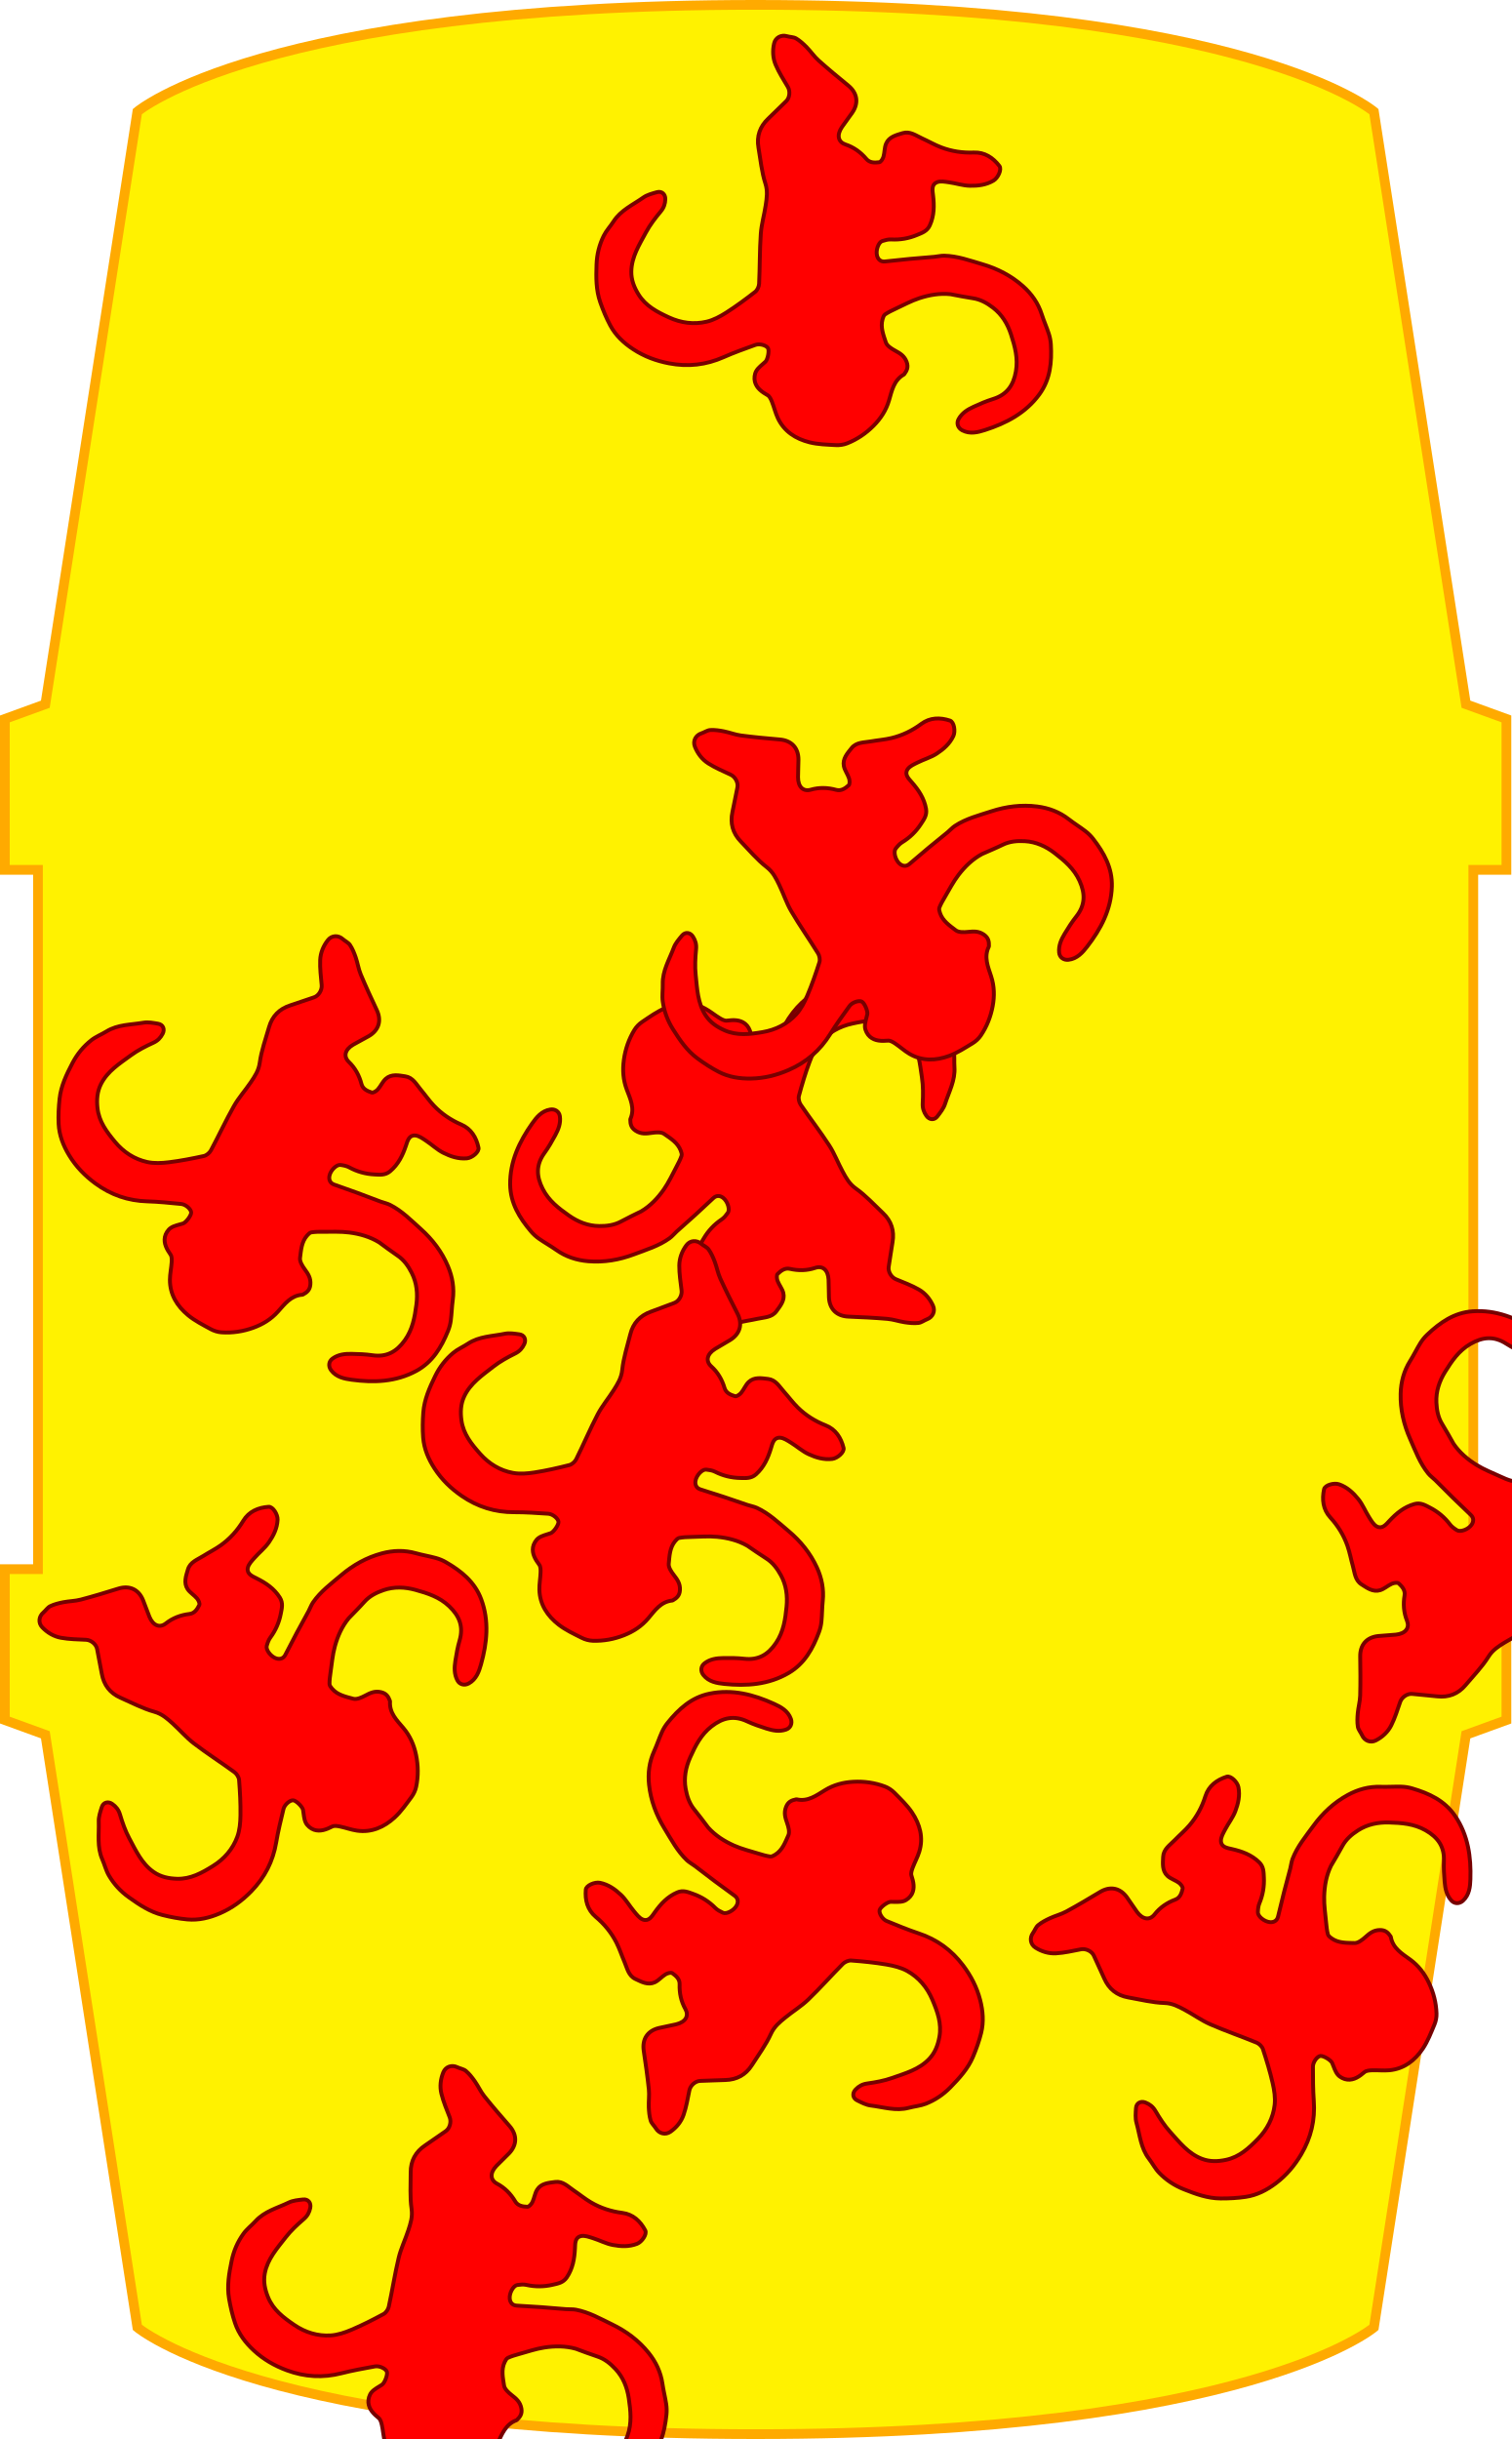
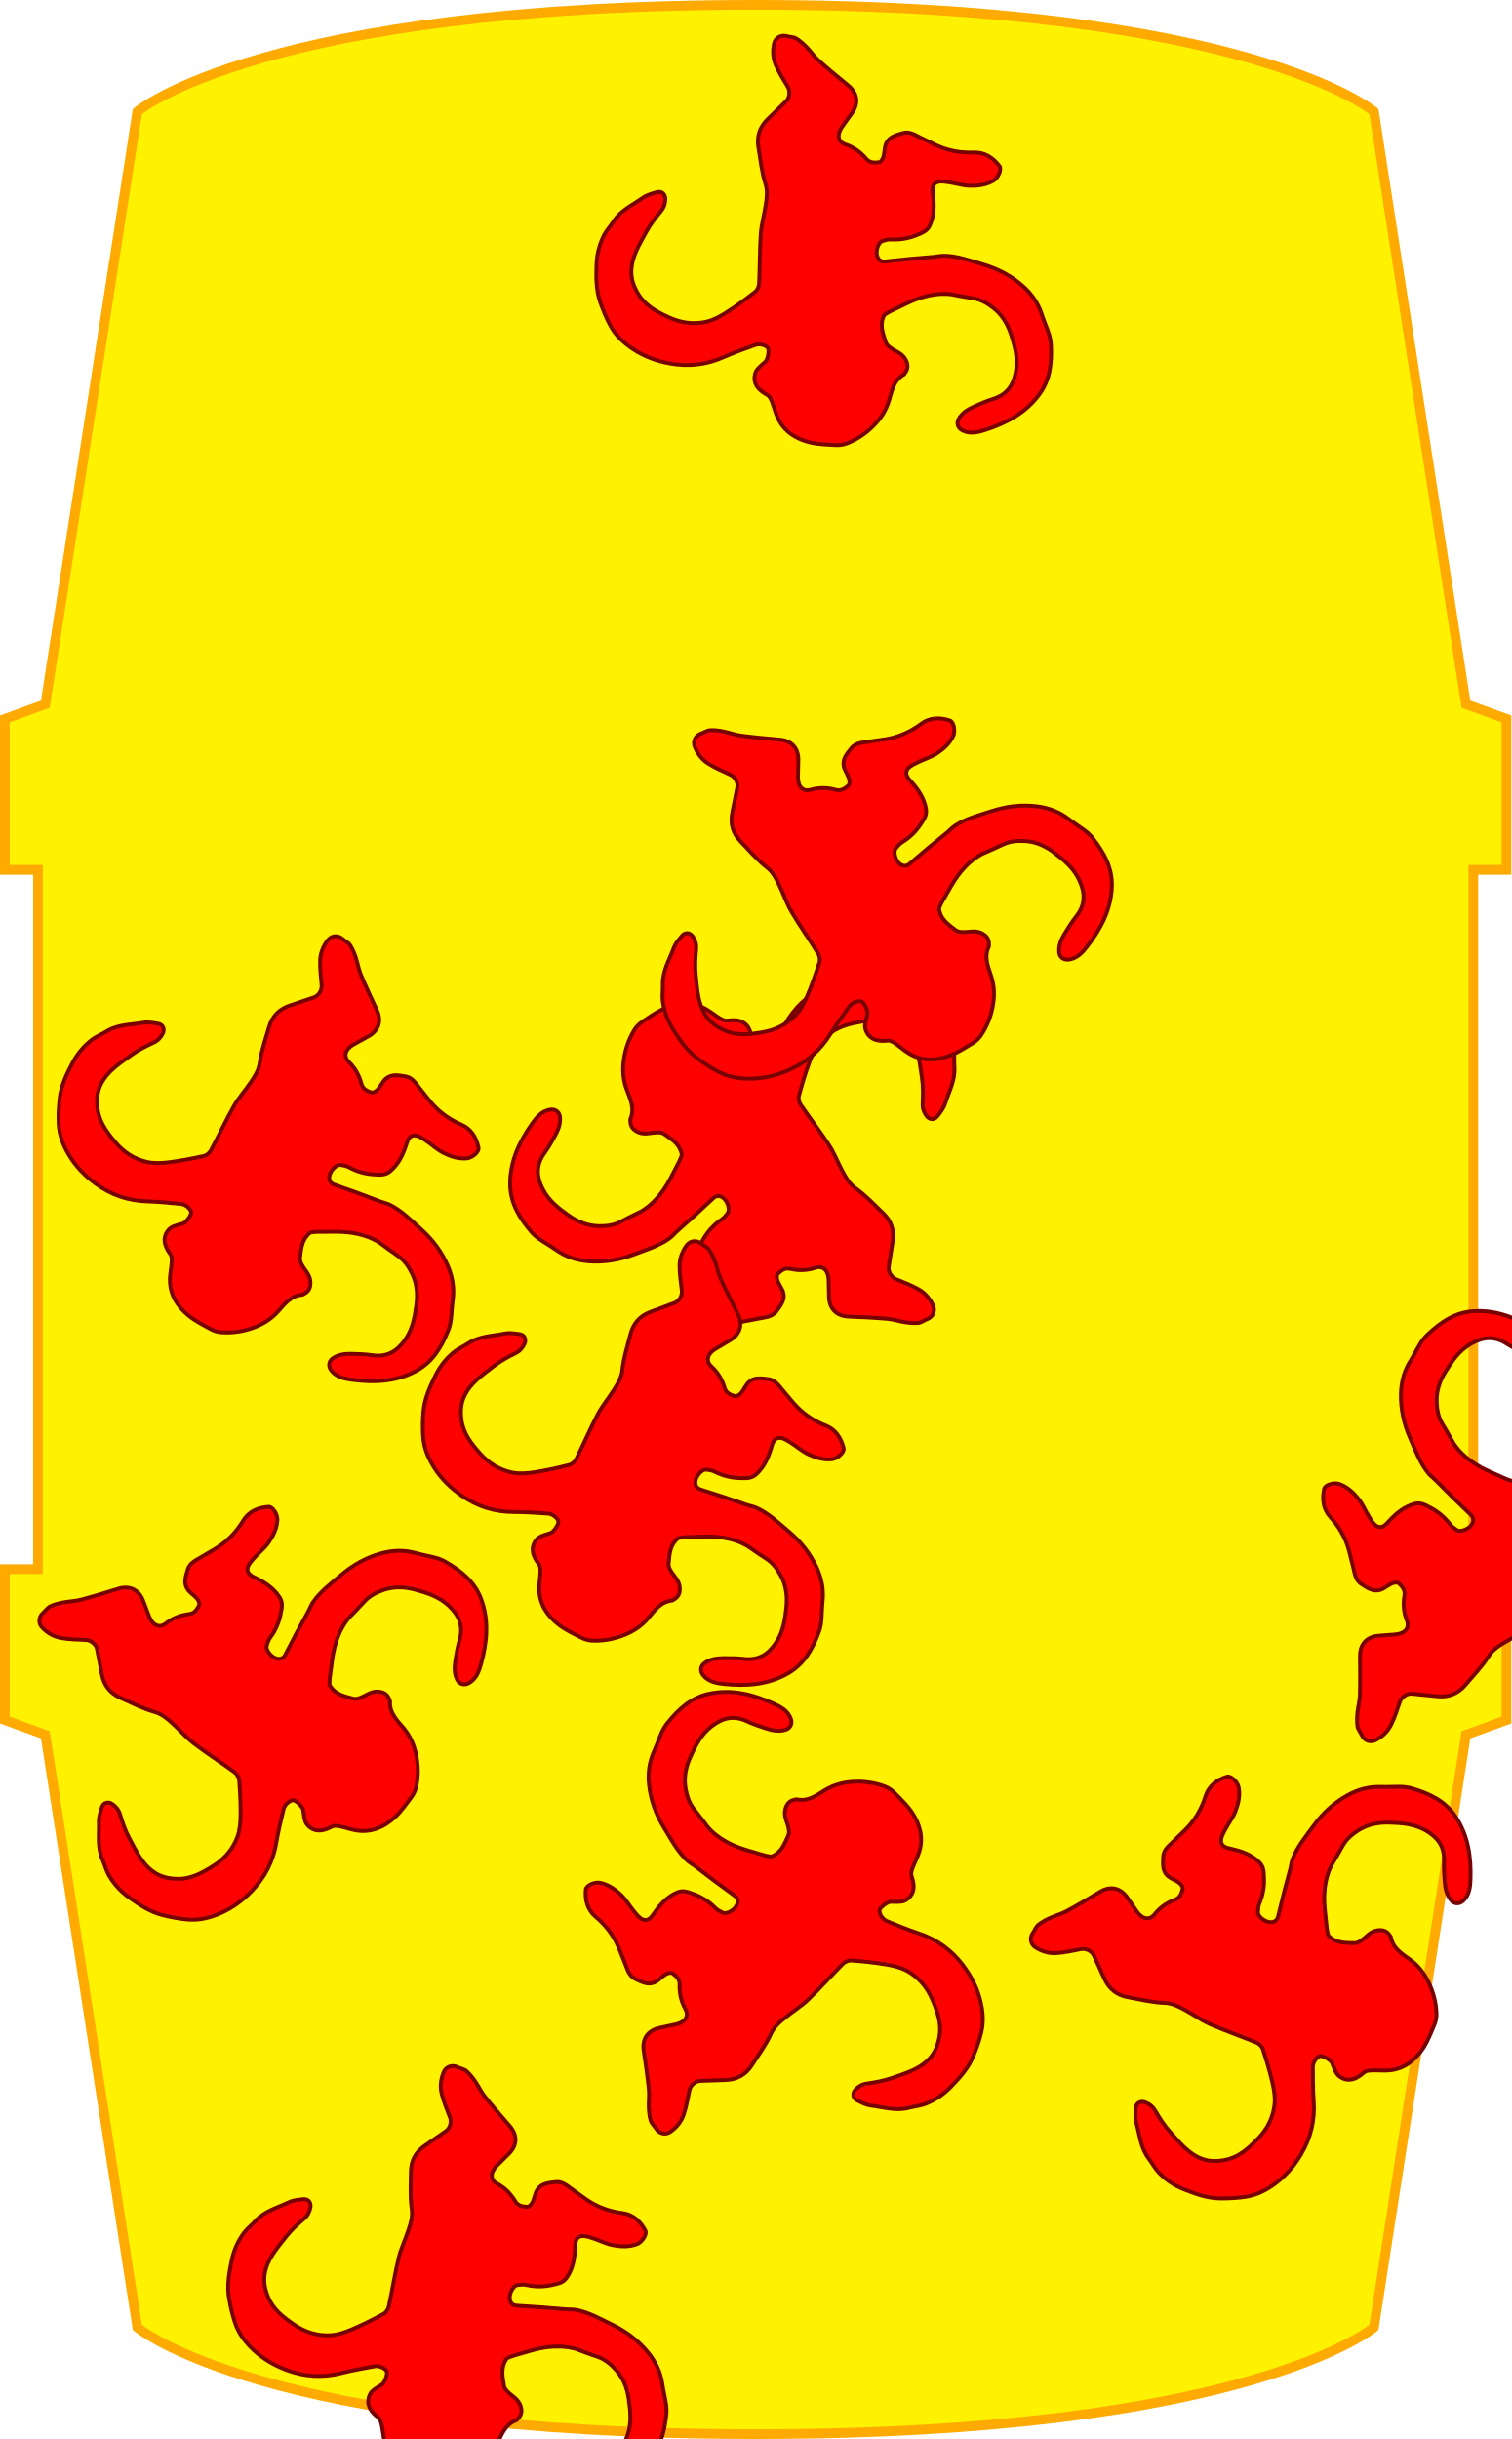
<svg xmlns="http://www.w3.org/2000/svg" viewBox="0 0 1554.198 2507.967">
  <defs>
    <path id="monkey" fill="#FF0000" stroke="#770000" stroke-width="4" d="M133.722,220.031c10.107-4.77,18.307-11.972,25.342-20.195 c5.798-6.776,10.334-14.642,15.308-22.105c2.24-3.361,4.466-6.79,6.126-10.449 c0.678-1.495,0.133-3.76-0.358-5.536c-2.319-8.395-9.225-13.42-15.265-18.615 c-2.792-2.401-8.242-2.518-12.419-2.31c-5.962,0.297-11.13,0.373-16.349-3.772 c-4.438-3.525-4.819-7.346-4.402-12.037c0.015-0.164,0.047-0.342,0.126-0.482 c5.848-10.377,1.904-20.637-0.779-30.701c-2.738-10.27-2.383-20.358,0.036-30.465 c2.585-10.803,7.16-20.821,13.855-29.675c2.286-3.023,5.503-5.7,8.854-7.49 c8.048-4.299,16.108-9.007,24.744-11.672c13.913-4.293,28.053-4.088,40.783,4.375 c4.943,3.285,9.155,7.65,13.926,11.221c2.116,1.584,4.822,3.462,7.208,3.394 c6.8-0.195,13.481,0.221,18.443,5.046c2.5,2.43,4.43,6.627,4.507,10.072 c0.098,4.349-1.918,8.758-3.097,13.12c-0.845,3.127,2.236,11.594,4.903,13.226 c2.791,1.708,9.885-0.033,12.942-3.838c7.305-9.092,14.684-18.166,21.335-27.733 c11.314-16.274,26.024-27.655,44.618-34.602 c12.693-4.742,25.469-7.214,39.026-6.755 c11.701,0.396,22.837,2.734,32.859,8.623 c7.435,4.369,14.496,9.522,21.173,14.998 c10.29,8.44,17.002,19.611,23.468,31.181 c5.169,9.25,8.129,18.829,9.039,29.053c0.526,5.914-0.795,11.97-0.949,17.971 c-0.354,13.759-8.164,24.828-13.326,36.798 c-1.928,4.47-5.685,8.275-9.073,11.956c-3.559,3.867-8.631,2.85-11.178-1.647 c-2.333-4.117-3.298-8.123-2.549-13.116c1.304-8.691,2.288-17.609,1.817-26.346 c-0.772-14.318-0.403-29.047-8.009-42.123 c-4.37-7.513-10.978-12.497-18.608-16.375 c-12.514-6.361-25.685-5.453-38.981-3.911 c-13.636,1.582-25.777,6.91-35.439,16.38 c-5.224,5.121-9.165,11.925-12.434,18.583 c-5.356,10.907-9.953,22.216-14.265,33.586c-1.003,2.644-0.495,6.719,0.899,9.273 c8.174,14.979,17.285,29.461,25.124,44.605 c4.578,8.844,7.154,18.702,11.049,27.927 c2.891,6.848,5.576,13.398,11.863,18.824 c9.412,8.122,17.015,18.362,25.253,27.817c7.8,8.953,10.049,19.215,6.895,30.725 c-2.26,8.245-4.187,16.581-6.413,24.836c-1.317,4.883,1.637,11.076,6.164,13.487 c7.607,4.05,15.444,7.859,22.426,12.833 c6.101,4.346,10.46,10.703,12.877,17.985 c1.971,5.937-1.472,11.642-7.436,13.251c-3.154,0.851-6.207,2.89-9.315,2.91 c-4.614,0.03-9.319-0.927-13.835-2.061c-5.88-1.476-11.504-4.129-17.432-5.227 c-13.145-2.435-26.389-4.371-39.634-6.218 c-11.907-1.661-18.69-9.534-18.011-21.694c0.336-6.02,1.055-12.019,1.372-18.04 c0.536-10.168-4.743-15.262-12.363-13.508 c-8.836,2.034-17.501,1.33-26.064-1.529c-5.236-1.749-9.476,1.103-13.124,3.978 c-1.344,1.059-1.38,4.847-0.789,7.064c1.174,4.407,4.038,8.466,4.68,12.89 c1.112,7.66-4.327,12.95-8.88,18.083c-5.296,5.97-13.083,4.979-20.089,5.836 c-7.088,0.868-14.293,1.006-21.294,2.294 c-11.362,2.089-21.821,6.468-31.575,12.941c-9.232,6.127-19.564,5.745-29.619,1.835 c-4.168-1.621-5.152-11.267-2.673-15.948c4.146-7.829,10.864-13.067,18.096-17.254 c6.162-3.568,13.43-5.173,20.035-8.046c3.821-1.662,8.367-3.313,10.686-6.397 c3.833-5.096-0.507-9.705-3.592-13.638 c-6.58-8.39-11.848-17.109-13.178-28.104c-0.803-6.641,2.934-10.897,6.113-15.277 c5.35-7.37,12.158-13.364,20.343-17.746c2.649-1.419,4.904-3.807,6.921-6.116 c2.681-3.07,1.008-11.713-3.332-15.796c-2.792-2.626-6.455-3.385-9.943-0.754 c-6.784,5.118-13.48,10.354-20.292,15.435 c-6.821,5.087-13.759,10.017-20.604,15.074c-2.719,2.009-5.121,4.52-8.015,6.208 c-11.791,6.877-25.067,9.455-38.056,12.939 c-15.683,4.207-31.486,5.337-47.428,2.445 c-11.765-2.134-22.486-6.806-31.675-14.777 c-5.338-4.631-11.2-8.654-16.566-13.254c-2.788-2.391-5.343-5.211-7.432-8.232 C8.425,214.512,0.584,198.644,2.215,179.517 c2.029-23.79,13.738-43.107,28.751-60.45 c4.888-5.646,10.862-11.827,19.799-12.347c4.937-0.288,8.93,2.855,9.171,7.797 c0.356,7.304-2.817,13.391-6.68,19.099c-3.983,5.886-8.129,11.735-12.831,17.045 c-9.84,11.113-10.677,22.788-5.363,36.44 c4.991,12.821,14.265,21.465,24.135,29.958 c8.647,7.44,18.515,12.57,29.905,13.827c7.733,0.853,15.524,0.669,22.998-2.521 C119.2,225.336,126.507,222.79,133.722,220.031z " />
  </defs>
  <path fill="#FFF200" stroke="#FFAA00" stroke-width="10" d="M777.099,2502.967c507.163,0,635.846-109.759,635.846-109.759 l94.62-609.353l41.633-15.139v-155.177h-34.063V894.428h34.063V739.251l-41.633-15.139 l-94.62-609.353c0,0-128.683-109.759-635.846-109.759S141.253,114.759,141.253,114.759 L46.633,724.112L5,739.251v155.177h34.063v719.112H5v155.177l41.633,15.139 l94.62,609.353C141.253,2393.208,269.936,2502.967,777.099,2502.967z " />
-   <use href="#monkey" transform="translate(521.7356 1014.568) rotate(8634.391 247.5639 184.2578)" />
-   <use href="#monkey" transform="translate(1300.147 1407.255) rotate(-7838.878 247.5639 184.2578)" />
-   <use href="#monkey" transform="translate(547.2241 1793.884) rotate(73.52339 247.5639 184.2578)" />
-   <use href="#monkey" transform="translate(1055.241 1833.81) rotate(-2739.002 247.5639 184.2578)" />
-   <use href="#monkey" transform="translate(235.1581 2183.517) rotate(-4819.146 247.5639 184.2578)" />
+   <use href="#monkey" transform="translate(521.7355 1014.568) rotate(8634.365 247.5639 184.2578)" />
+   <use href="#monkey" transform="translate(1300.147 1407.255) rotate(-7838.767 247.5639 184.2578)" />
+   <use href="#monkey" transform="translate(547.2241 1793.884) rotate(73.52042 247.5639 184.2578)" />
+   <use href="#monkey" transform="translate(1055.241 1833.81) rotate(-2738.946 247.5639 184.2578)" />
+   <use href="#monkey" transform="translate(235.1581 2183.517) rotate(-4819.066 247.5639 184.2578)" />
  <use href="#monkey" transform="translate(614.1723 89.67538) rotate(211.3198 247.5639 184.2578)" />
  <use href="#monkey" transform="translate(50.18383 1017.511) rotate(236.8459 247.5639 184.2578)" />
-   <use href="#monkey" transform="translate(426.42 1332.457) rotate(7435.001 247.5639 184.2578)" />
-   <use href="#monkey" transform="translate(23.38756 1560.606) rotate(874.7546 247.5639 184.2578)" />
-   <use href="#monkey" transform="translate(650.6068 735.6569) rotate(5936.963 247.5639 184.2578)" />
+   <use href="#monkey" transform="translate(426.42 1332.457) rotate(7435.083 247.5639 184.2578)" />
+   <use href="#monkey" transform="translate(23.38756 1560.606) rotate(874.6927 247.5639 184.2578)" />
+   <use href="#monkey" transform="translate(650.6068 735.6569) rotate(5936.91 247.5639 184.2578)" />
</svg>
